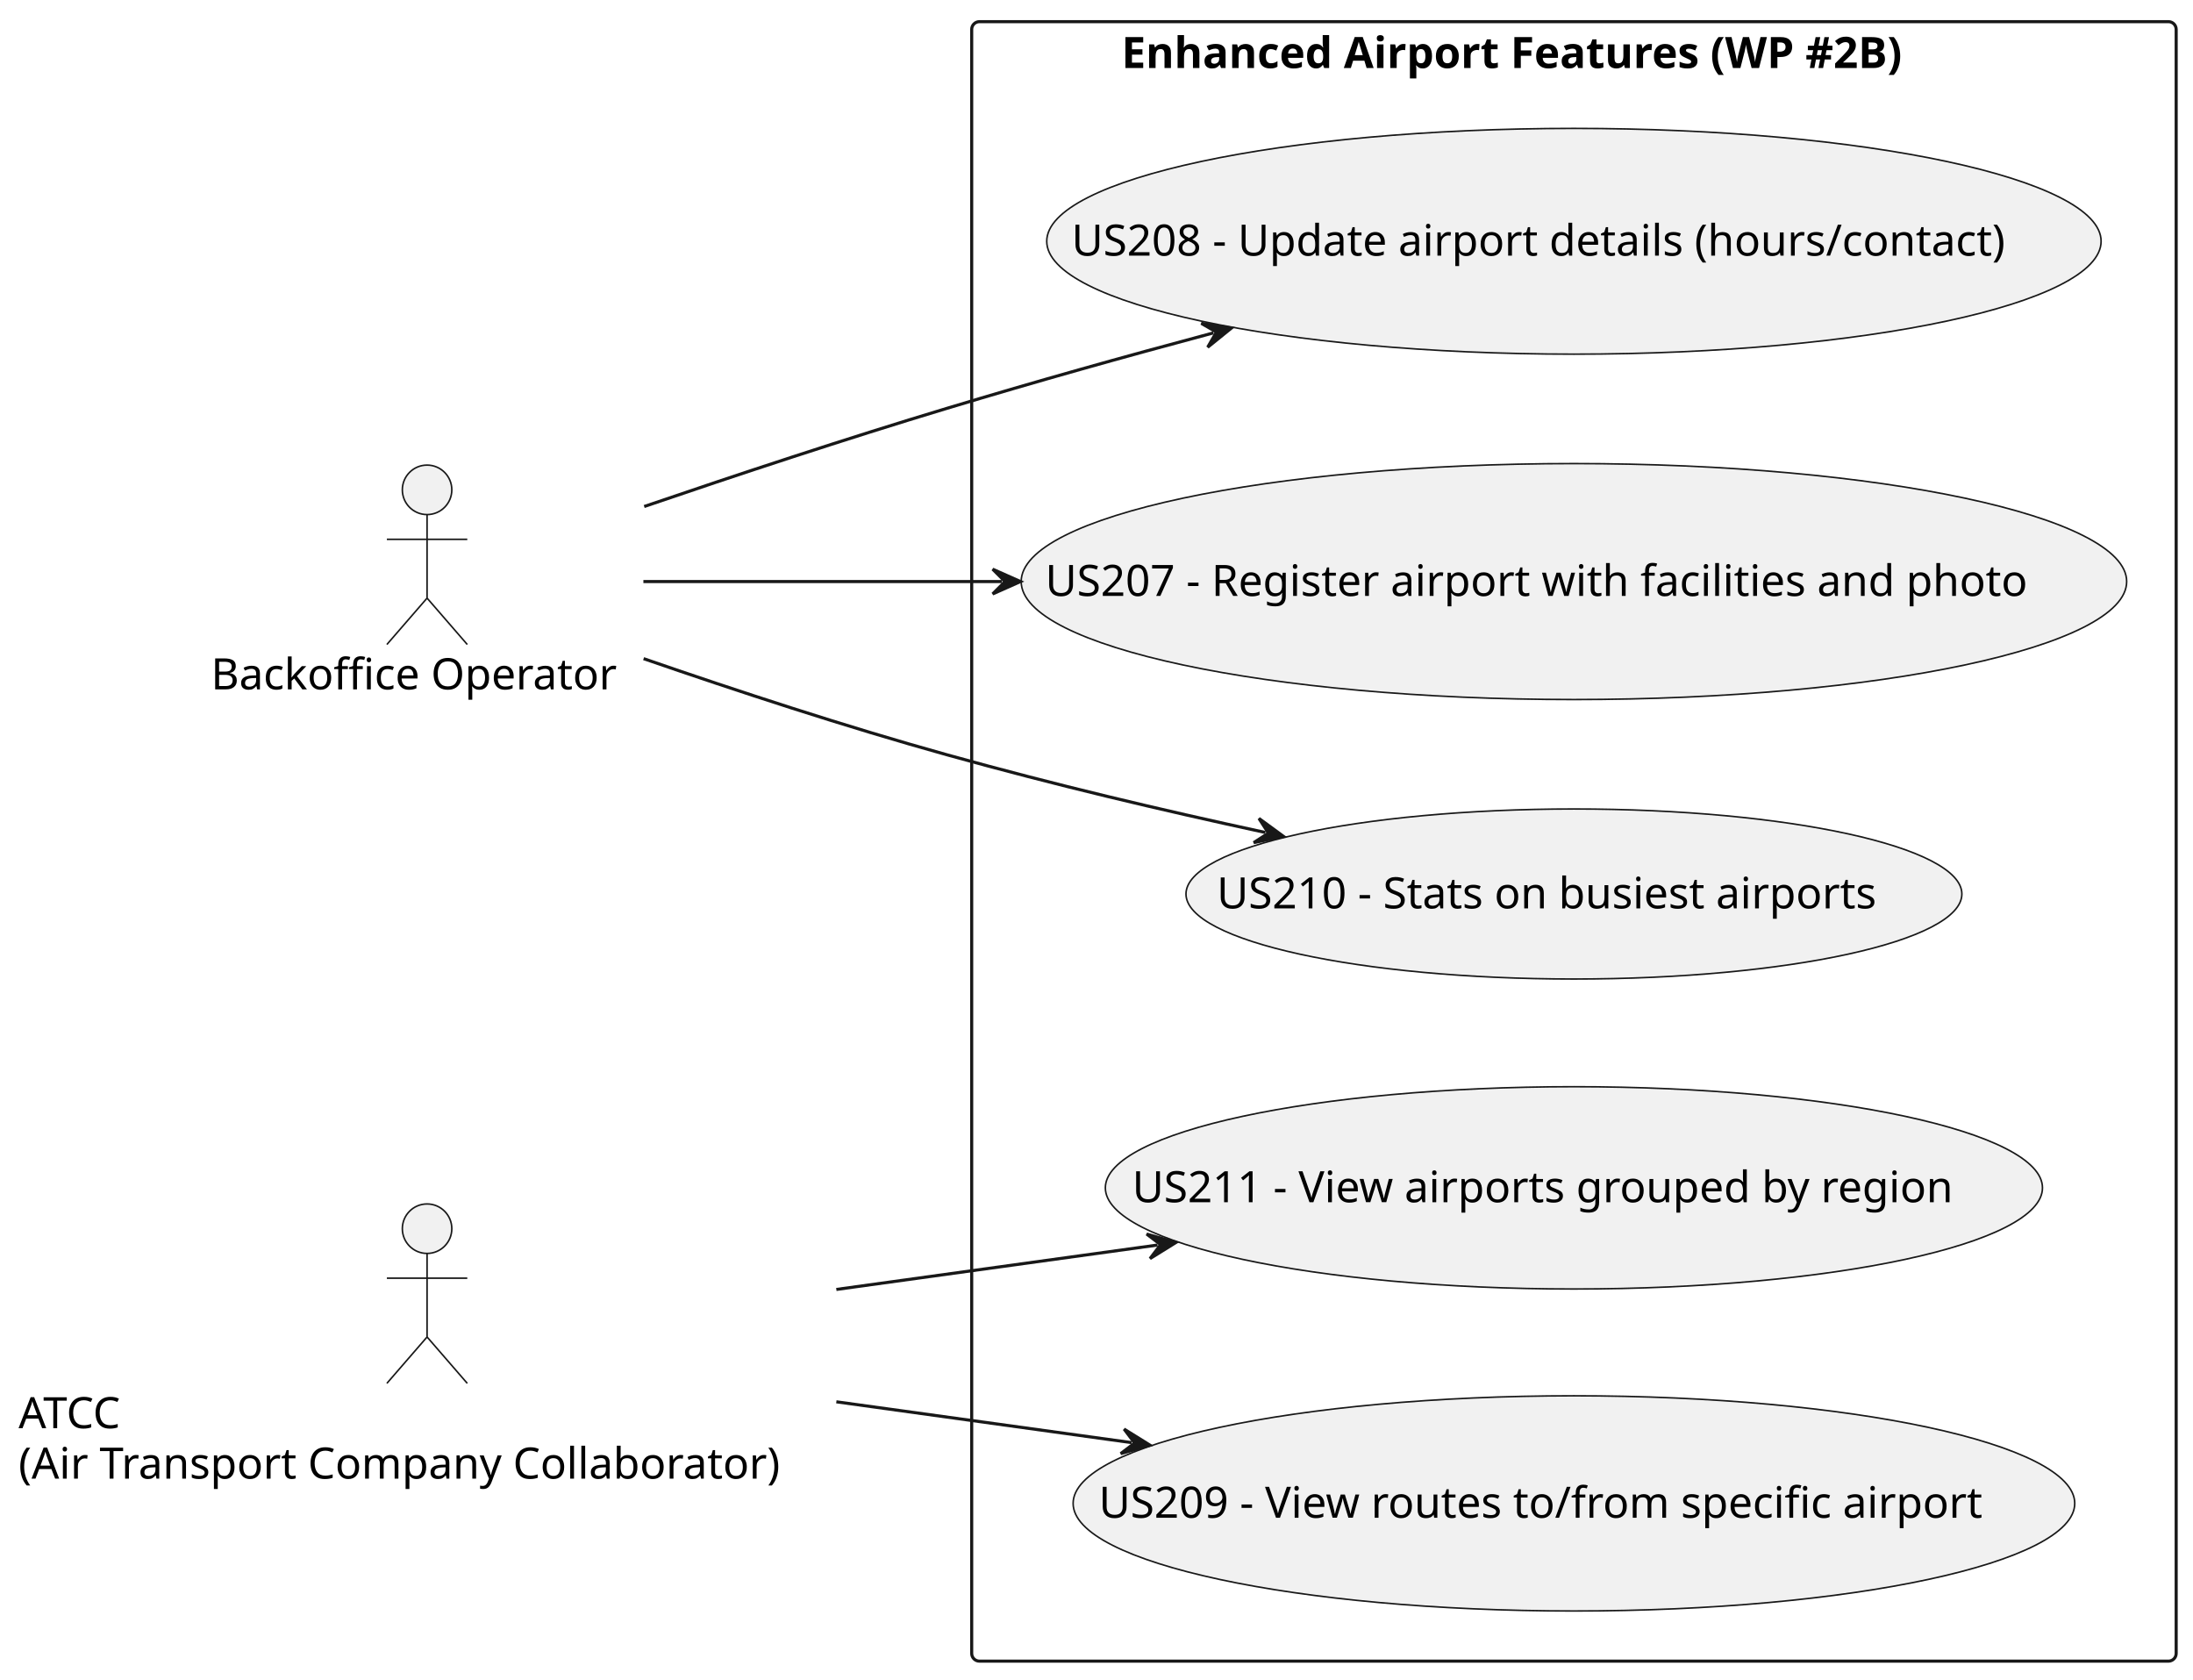
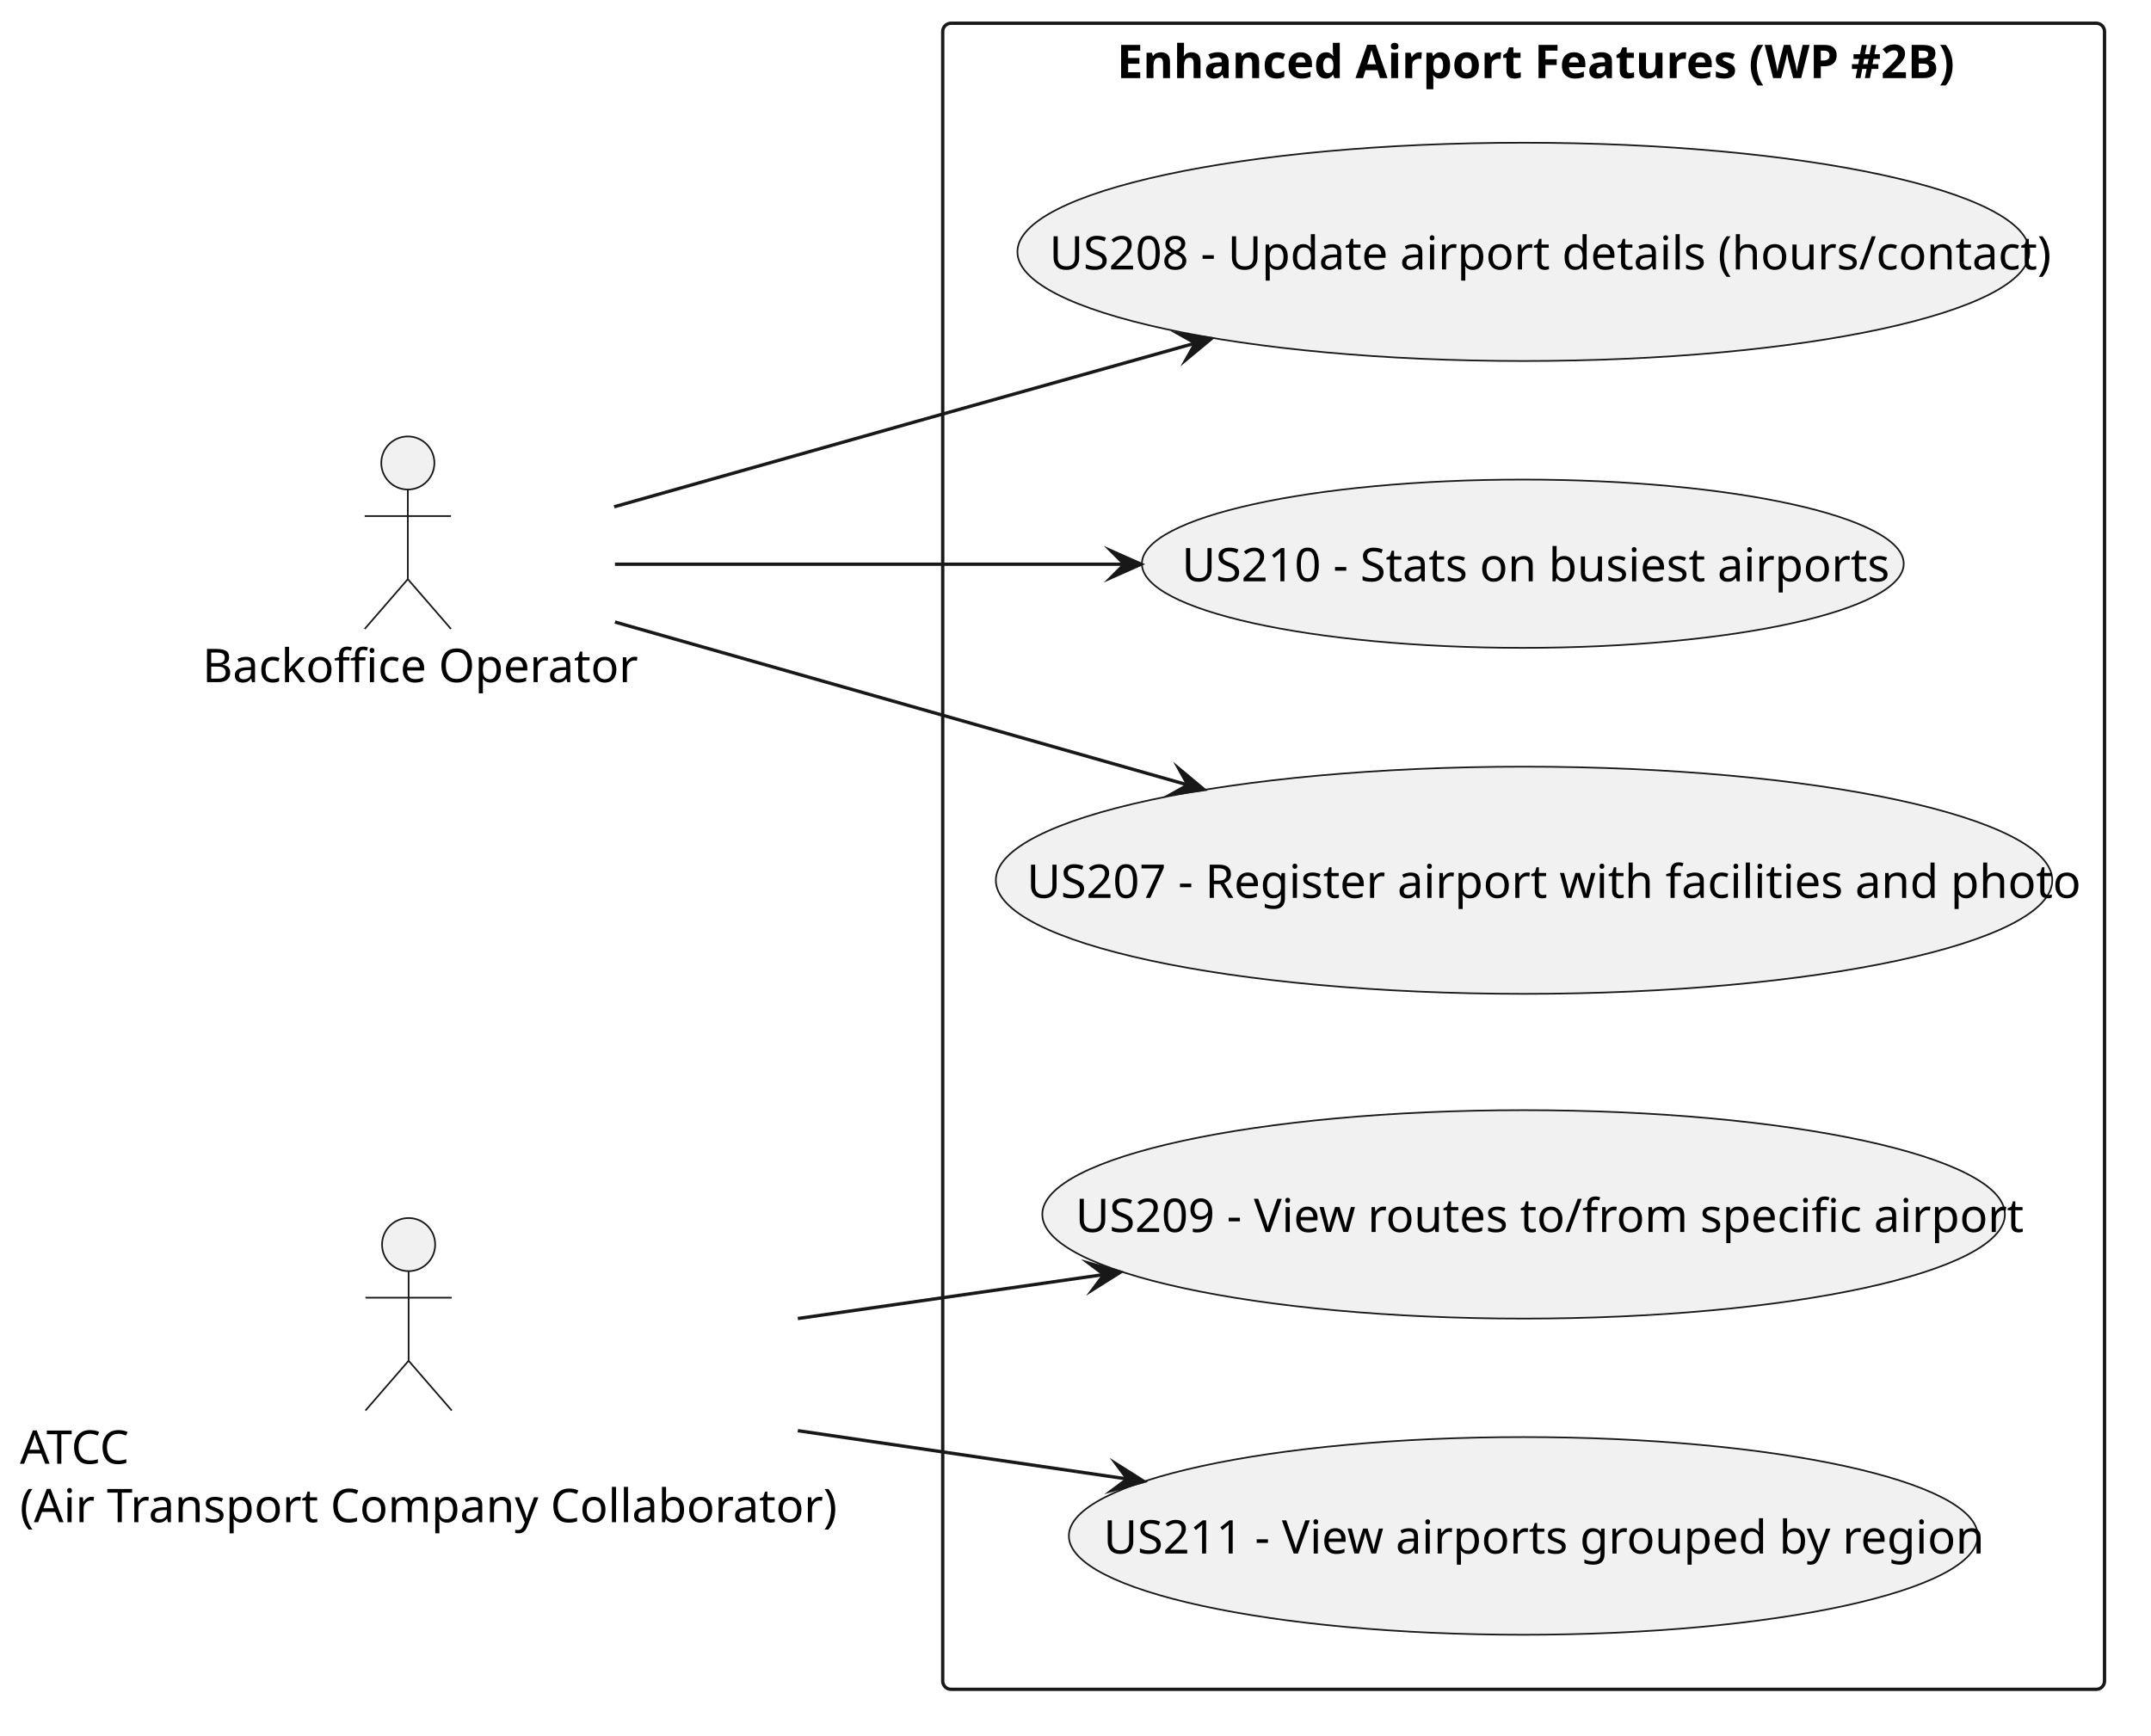
- <svg xmlns="http://www.w3.org/2000/svg" contentStyleType="text/css" data-diagram-type="DESCRIPTION" height="543px" preserveAspectRatio="none" style="width:709px;height:543px;background:#FFFFFF;" version="1.1" viewBox="0 0 709 543" width="709px" zoomAndPan="magnify">
+ <svg xmlns="http://www.w3.org/2000/svg" contentStyleType="text/css" data-diagram-type="DESCRIPTION" height="523px" preserveAspectRatio="none" style="width:648px;height:523px;background:#FFFFFF;" version="1.1" viewBox="0 0 648 523" width="648px" zoomAndPan="magnify">
  <defs />
  <g>
-     <g class="cluster" data-qualified-name="Enhanced Airport Features .WP .2B." data-source-line="7" id="ent0004">
-       <rect fill="none" height="530" rx="2.5" ry="2.5" style="stroke:#181818;stroke-width:1;" width="389.41" x="314.15" y="7" />
-       <text fill="#000000" font-family="sans-serif" font-size="14" font-weight="bold" lengthAdjust="spacing" textLength="292.537" x="362.586" y="21.995">Enhanced Airport Features (WP #2B)</text>
+     <g class="cluster" data-qualified-name="Enhanced Airport Features .WP .2B." data-source-line="7" id="ent0003">
+       <rect fill="none" height="502" rx="2.5" ry="2.5" style="stroke:#181818;stroke-width:1;" width="350" x="284" y="7" />
+       <text fill="#000000" font-family="sans-serif" font-size="14" font-weight="700" lengthAdjust="spacing" textLength="245.041" x="336.479" y="23.533">Enhanced Airport Features (WP #2B)</text>
    </g>
-     <g class="entity" data-qualified-name="Enhanced Airport Features .WP .2B..UC207" data-source-line="8" id="ent0005">
-       <ellipse cx="508.854" cy="188.001" fill="#F1F1F1" rx="178.704" ry="38.141" style="stroke:#181818;stroke-width:0.5;" />
-       <text fill="#000000" font-family="sans-serif" font-size="14" lengthAdjust="spacing" textLength="341.831" x="337.939" y="192.649">US207 - Register airport with facilities and photo</text>
+     <g class="entity" data-qualified-name="Enhanced Airport Features .WP .2B..UC207" data-source-line="8" id="ent0004">
+       <ellipse cx="459.131" cy="265.226" fill="#F1F1F1" rx="159.131" ry="34.226" style="stroke:#181818;stroke-width:0.5;" />
+       <text fill="#000000" font-family="sans-serif" font-size="14" lengthAdjust="spacing" textLength="299.592" x="309.335" y="270.531">US207 - Register airport with facilities and photo</text>
    </g>
-     <g class="entity" data-qualified-name="Enhanced Airport Features .WP .2B..UC208" data-source-line="9" id="ent0006">
-       <ellipse cx="508.851" cy="77.998" fill="#F1F1F1" rx="170.441" ry="36.488" style="stroke:#181818;stroke-width:0.5;" />
-       <text fill="#000000" font-family="sans-serif" font-size="14" lengthAdjust="spacing" textLength="324.816" x="346.442" y="82.647">US208 - Update airport details (hours/contact)</text>
+     <g class="entity" data-qualified-name="Enhanced Airport Features .WP .2B..UC208" data-source-line="9" id="ent0005">
+       <ellipse cx="458.925" cy="75.885" fill="#F1F1F1" rx="152.425" ry="32.885" style="stroke:#181818;stroke-width:0.5;" />
+       <text fill="#000000" font-family="sans-serif" font-size="14" lengthAdjust="spacing" textLength="285.585" x="316.132" y="81.19">US208 - Update airport details (hours/contact)</text>
    </g>
-     <g class="entity" data-qualified-name="Enhanced Airport Features .WP .2B..UC209" data-source-line="10" id="ent0007">
-       <ellipse cx="508.855" cy="486.003" fill="#F1F1F1" rx="161.915" ry="34.783" style="stroke:#181818;stroke-width:0.5;" />
-       <text fill="#000000" font-family="sans-serif" font-size="14" lengthAdjust="spacing" textLength="307.207" x="355.251" y="490.651">US209 - View routes to/from specific airport</text>
+     <g class="entity" data-qualified-name="Enhanced Airport Features .WP .2B..UC209" data-source-line="10" id="ent0006">
+       <ellipse cx="458.993" cy="365.899" fill="#F1F1F1" rx="144.993" ry="31.399" style="stroke:#181818;stroke-width:0.5;" />
+       <text fill="#000000" font-family="sans-serif" font-size="14" lengthAdjust="spacing" textLength="269.992" x="323.997" y="371.203">US209 - View routes to/from specific airport</text>
    </g>
-     <g class="entity" data-qualified-name="Enhanced Airport Features .WP .2B..UC210" data-source-line="11" id="ent0008">
-       <ellipse cx="508.854" cy="289.005" fill="#F1F1F1" rx="125.424" ry="27.485" style="stroke:#181818;stroke-width:0.5;" />
-       <text fill="#000000" font-family="sans-serif" font-size="14" lengthAdjust="spacing" textLength="230.891" x="393.408" y="293.653">US210 - Stats on busiest airports</text>
+     <g class="entity" data-qualified-name="Enhanced Airport Features .WP .2B..UC210" data-source-line="11" id="ent0007">
+       <ellipse cx="458.753" cy="169.851" fill="#F1F1F1" rx="114.753" ry="25.351" style="stroke:#181818;stroke-width:0.5;" />
+       <text fill="#000000" font-family="sans-serif" font-size="14" lengthAdjust="spacing" textLength="205.434" x="356.036" y="175.155">US210 - Stats on busiest airports</text>
    </g>
-     <g class="entity" data-qualified-name="Enhanced Airport Features .WP .2B..UC211" data-source-line="12" id="ent0009">
-       <ellipse cx="508.848" cy="383.998" fill="#F1F1F1" rx="151.488" ry="32.698" style="stroke:#181818;stroke-width:0.5;" />
-       <text fill="#000000" font-family="sans-serif" font-size="14" lengthAdjust="spacing" textLength="285.578" x="366.059" y="388.646">US211 - View airports grouped by region</text>
+     <g class="entity" data-qualified-name="Enhanced Airport Features .WP .2B..UC211" data-source-line="12" id="ent0008">
+       <ellipse cx="458.902" cy="462.78" fill="#F1F1F1" rx="136.902" ry="29.78" style="stroke:#181818;stroke-width:0.5;" />
+       <text fill="#000000" font-family="sans-serif" font-size="14" lengthAdjust="spacing" textLength="252.916" x="332.444" y="468.085">US211 - View airports grouped by region</text>
    </g>
-     <g class="entity" data-qualified-name="BO" data-source-line="4" id="ent0002">
-       <ellipse cx="138.073" cy="158.35" fill="#F1F1F1" rx="8" ry="8" style="stroke:#181818;stroke-width:0.5;" />
-       <path d="M138.073,166.35 L138.073,193.35 M125.073,174.35 L151.073,174.35 M138.073,193.35 L125.073,208.35 M138.073,193.35 L151.073,208.35" fill="none" style="stroke:#181818;stroke-width:0.5;" />
-       <text fill="#000000" font-family="sans-serif" font-size="14" lengthAdjust="spacing" textLength="139.727" x="68.21" y="222.845">Backoffice Operator</text>
+     <g class="entity" data-qualified-name="BO" data-source-line="4" id="ent0001">
+       <ellipse cx="122.862" cy="139.5" fill="#F1F1F1" rx="8" ry="8" style="stroke:#181818;stroke-width:0.5;" />
+       <path d="M122.862,147.5 L122.862,174.5 M109.862,155.5 L135.862,155.5 M122.862,174.5 L109.862,189.5 M122.862,174.5 L135.862,189.5" fill="none" style="stroke:#181818;stroke-width:0.5;" />
+       <text fill="#000000" font-family="sans-serif" font-size="14" lengthAdjust="spacing" textLength="123.724" x="61" y="205.533">Backoffice Operator</text>
    </g>
-     <g class="entity" data-qualified-name="ATCC" data-source-line="5" id="ent0003">
-       <ellipse cx="138.074" cy="397.2" fill="#F1F1F1" rx="8" ry="8" style="stroke:#181818;stroke-width:0.5;" />
-       <path d="M138.074,405.2 L138.074,432.2 M125.074,413.2 L151.074,413.2 M138.074,432.2 L125.074,447.2 M138.074,432.2 L151.074,447.2" fill="none" style="stroke:#181818;stroke-width:0.5;" />
-       <text fill="#000000" font-family="sans-serif" font-size="14" lengthAdjust="spacing" textLength="37.68" x="6" y="461.695">ATCC</text>
-       <text fill="#000000" font-family="sans-serif" font-size="14" lengthAdjust="spacing" textLength="264.147" x="6" y="477.992">(Air Transport Company Collaborator)</text>
+     <g class="entity" data-qualified-name="ATCC" data-source-line="5" id="ent0002">
+       <ellipse cx="123.096" cy="375" fill="#F1F1F1" rx="8" ry="8" style="stroke:#181818;stroke-width:0.5;" />
+       <path d="M123.096,383 L123.096,410 M110.096,391 L136.096,391 M123.096,410 L110.096,425 M123.096,410 L136.096,425" fill="none" style="stroke:#181818;stroke-width:0.5;" />
+       <text fill="#000000" font-family="sans-serif" font-size="14" lengthAdjust="spacing" textLength="38.11" x="6" y="441.033">ATCC</text>
+       <text fill="#000000" font-family="sans-serif" font-size="14" lengthAdjust="spacing" textLength="234.192" x="6" y="458.643">(Air Transport Company Collaborator)</text>
    </g>
-     <g class="link" data-entity-1="ent0002" data-entity-2="ent0005" data-link-type="dependency" data-source-line="15" id="lnk10">
-       <path d="M208.01,188 C242.72,188 280.56,188 323.93,188" fill="none" id="BO-to-UC207" style="stroke:#181818;stroke-width:1;" />
-       <polygon fill="#181818" points="329.93,188,320.93,184,324.93,188,320.93,192,329.93,188" style="stroke:#181818;stroke-width:1;" />
+     <g class="link" data-entity-1="ent0001" data-entity-2="ent0004" data-link-type="dependency" data-source-line="15" id="lnk9">
+       <path d="M185.26,187.42 C234.88,201.54 300.861,220.302 357.881,236.522" fill="none" id="BO-to-UC207" style="stroke:#181818;stroke-width:1;" />
+       <polygon fill="#181818" points="362.69,237.89,355.128,231.58,357.881,236.522,352.939,239.275,362.69,237.89" style="stroke:#181818;stroke-width:1;stroke-linejoin:miter;stroke-miterlimit:10;" />
    </g>
-     <g class="link" data-entity-1="ent0002" data-entity-2="ent0006" data-link-type="dependency" data-source-line="16" id="lnk11">
-       <path d="M208.27,163.74 C238.23,153.51 273.78,141.75 306.15,132 C335.83,123.06 362.384,115.621 392.314,107.611" fill="none" id="BO-to-UC208" style="stroke:#181818;stroke-width:1;" />
-       <polygon fill="#181818" points="398.11,106.06,388.382,104.523,393.28,107.353,390.45,112.251,398.11,106.06" style="stroke:#181818;stroke-width:1;" />
+     <g class="link" data-entity-1="ent0001" data-entity-2="ent0005" data-link-type="dependency" data-source-line="16" id="lnk10">
+       <path d="M185.01,152.7 C212.77,144.84 246.04,135.44 276,127 C304.9,118.86 331.576,111.379 360.116,103.379" fill="none" id="BO-to-UC208" style="stroke:#181818;stroke-width:1;" />
+       <polygon fill="#181818" points="364.93,102.03,355.184,100.608,360.116,103.379,357.344,108.311,364.93,102.03" style="stroke:#181818;stroke-width:1;stroke-linejoin:miter;stroke-miterlimit:10;" />
    </g>
-     <g class="link" data-entity-1="ent0002" data-entity-2="ent0008" data-link-type="dependency" data-source-line="17" id="lnk12">
-       <path d="M208.08,212.92 C238,223.26 273.58,234.94 306.15,244 C341.4,253.81 374.726,261.681 409.106,269.121" fill="none" id="BO-to-UC210" style="stroke:#181818;stroke-width:1;" />
-       <polygon fill="#181818" points="414.97,270.39,407.02,264.577,410.083,269.332,405.328,272.396,414.97,270.39" style="stroke:#181818;stroke-width:1;" />
+     <g class="link" data-entity-1="ent0001" data-entity-2="ent0007" data-link-type="dependency" data-source-line="17" id="lnk11">
+       <path d="M185.26,170 C229.52,170 285.6,170 338.75,170" fill="none" id="BO-to-UC210" style="stroke:#181818;stroke-width:1;" />
+       <polygon fill="#181818" points="343.75,170,334.75,166,338.75,170,334.75,174,343.75,170" style="stroke:#181818;stroke-width:1;stroke-linejoin:miter;stroke-miterlimit:10;" />
    </g>
-     <g class="link" data-entity-1="ent0003" data-entity-2="ent0007" data-link-type="dependency" data-source-line="19" id="lnk13">
-       <path d="M270.39,453.16 C303.29,457.71 332.716,461.778 365.846,466.358" fill="none" id="ATCC-to-UC209" style="stroke:#181818;stroke-width:1;" />
-       <polygon fill="#181818" points="371.79,467.18,363.423,461.985,366.837,466.495,362.327,469.91,371.79,467.18" style="stroke:#181818;stroke-width:1;" />
+     <g class="link" data-entity-1="ent0002" data-entity-2="ent0006" data-link-type="dependency" data-source-line="19" id="lnk12">
+       <path d="M240.35,397.28 C271.79,392.76 300.921,388.571 332.591,384.021" fill="none" id="ATCC-to-UC209" style="stroke:#181818;stroke-width:1;" />
+       <polygon fill="#181818" points="337.54,383.31,328.063,380.63,332.591,384.021,329.2,388.549,337.54,383.31" style="stroke:#181818;stroke-width:1;stroke-linejoin:miter;stroke-miterlimit:10;" />
    </g>
-     <g class="link" data-entity-1="ent0003" data-entity-2="ent0009" data-link-type="dependency" data-source-line="20" id="lnk14">
-       <path d="M270.39,416.84 C306.09,411.9 338.737,407.392 374.237,402.482" fill="none" id="ATCC-to-UC211" style="stroke:#181818;stroke-width:1;" />
-       <polygon fill="#181818" points="380.18,401.66,370.717,398.931,375.227,402.345,371.813,406.855,380.18,401.66" style="stroke:#181818;stroke-width:1;" />
+     <g class="link" data-entity-1="ent0002" data-entity-2="ent0008" data-link-type="dependency" data-source-line="20" id="lnk13">
+       <path d="M240.35,431.07 C274.14,436.03 306.043,440.704 339.653,445.634" fill="none" id="ATCC-to-UC211" style="stroke:#181818;stroke-width:1;" />
+       <polygon fill="#181818" points="344.6,446.36,336.276,441.096,339.653,445.634,335.115,449.012,344.6,446.36" style="stroke:#181818;stroke-width:1;stroke-linejoin:miter;stroke-miterlimit:10;" />
    </g>
  </g>
</svg>
